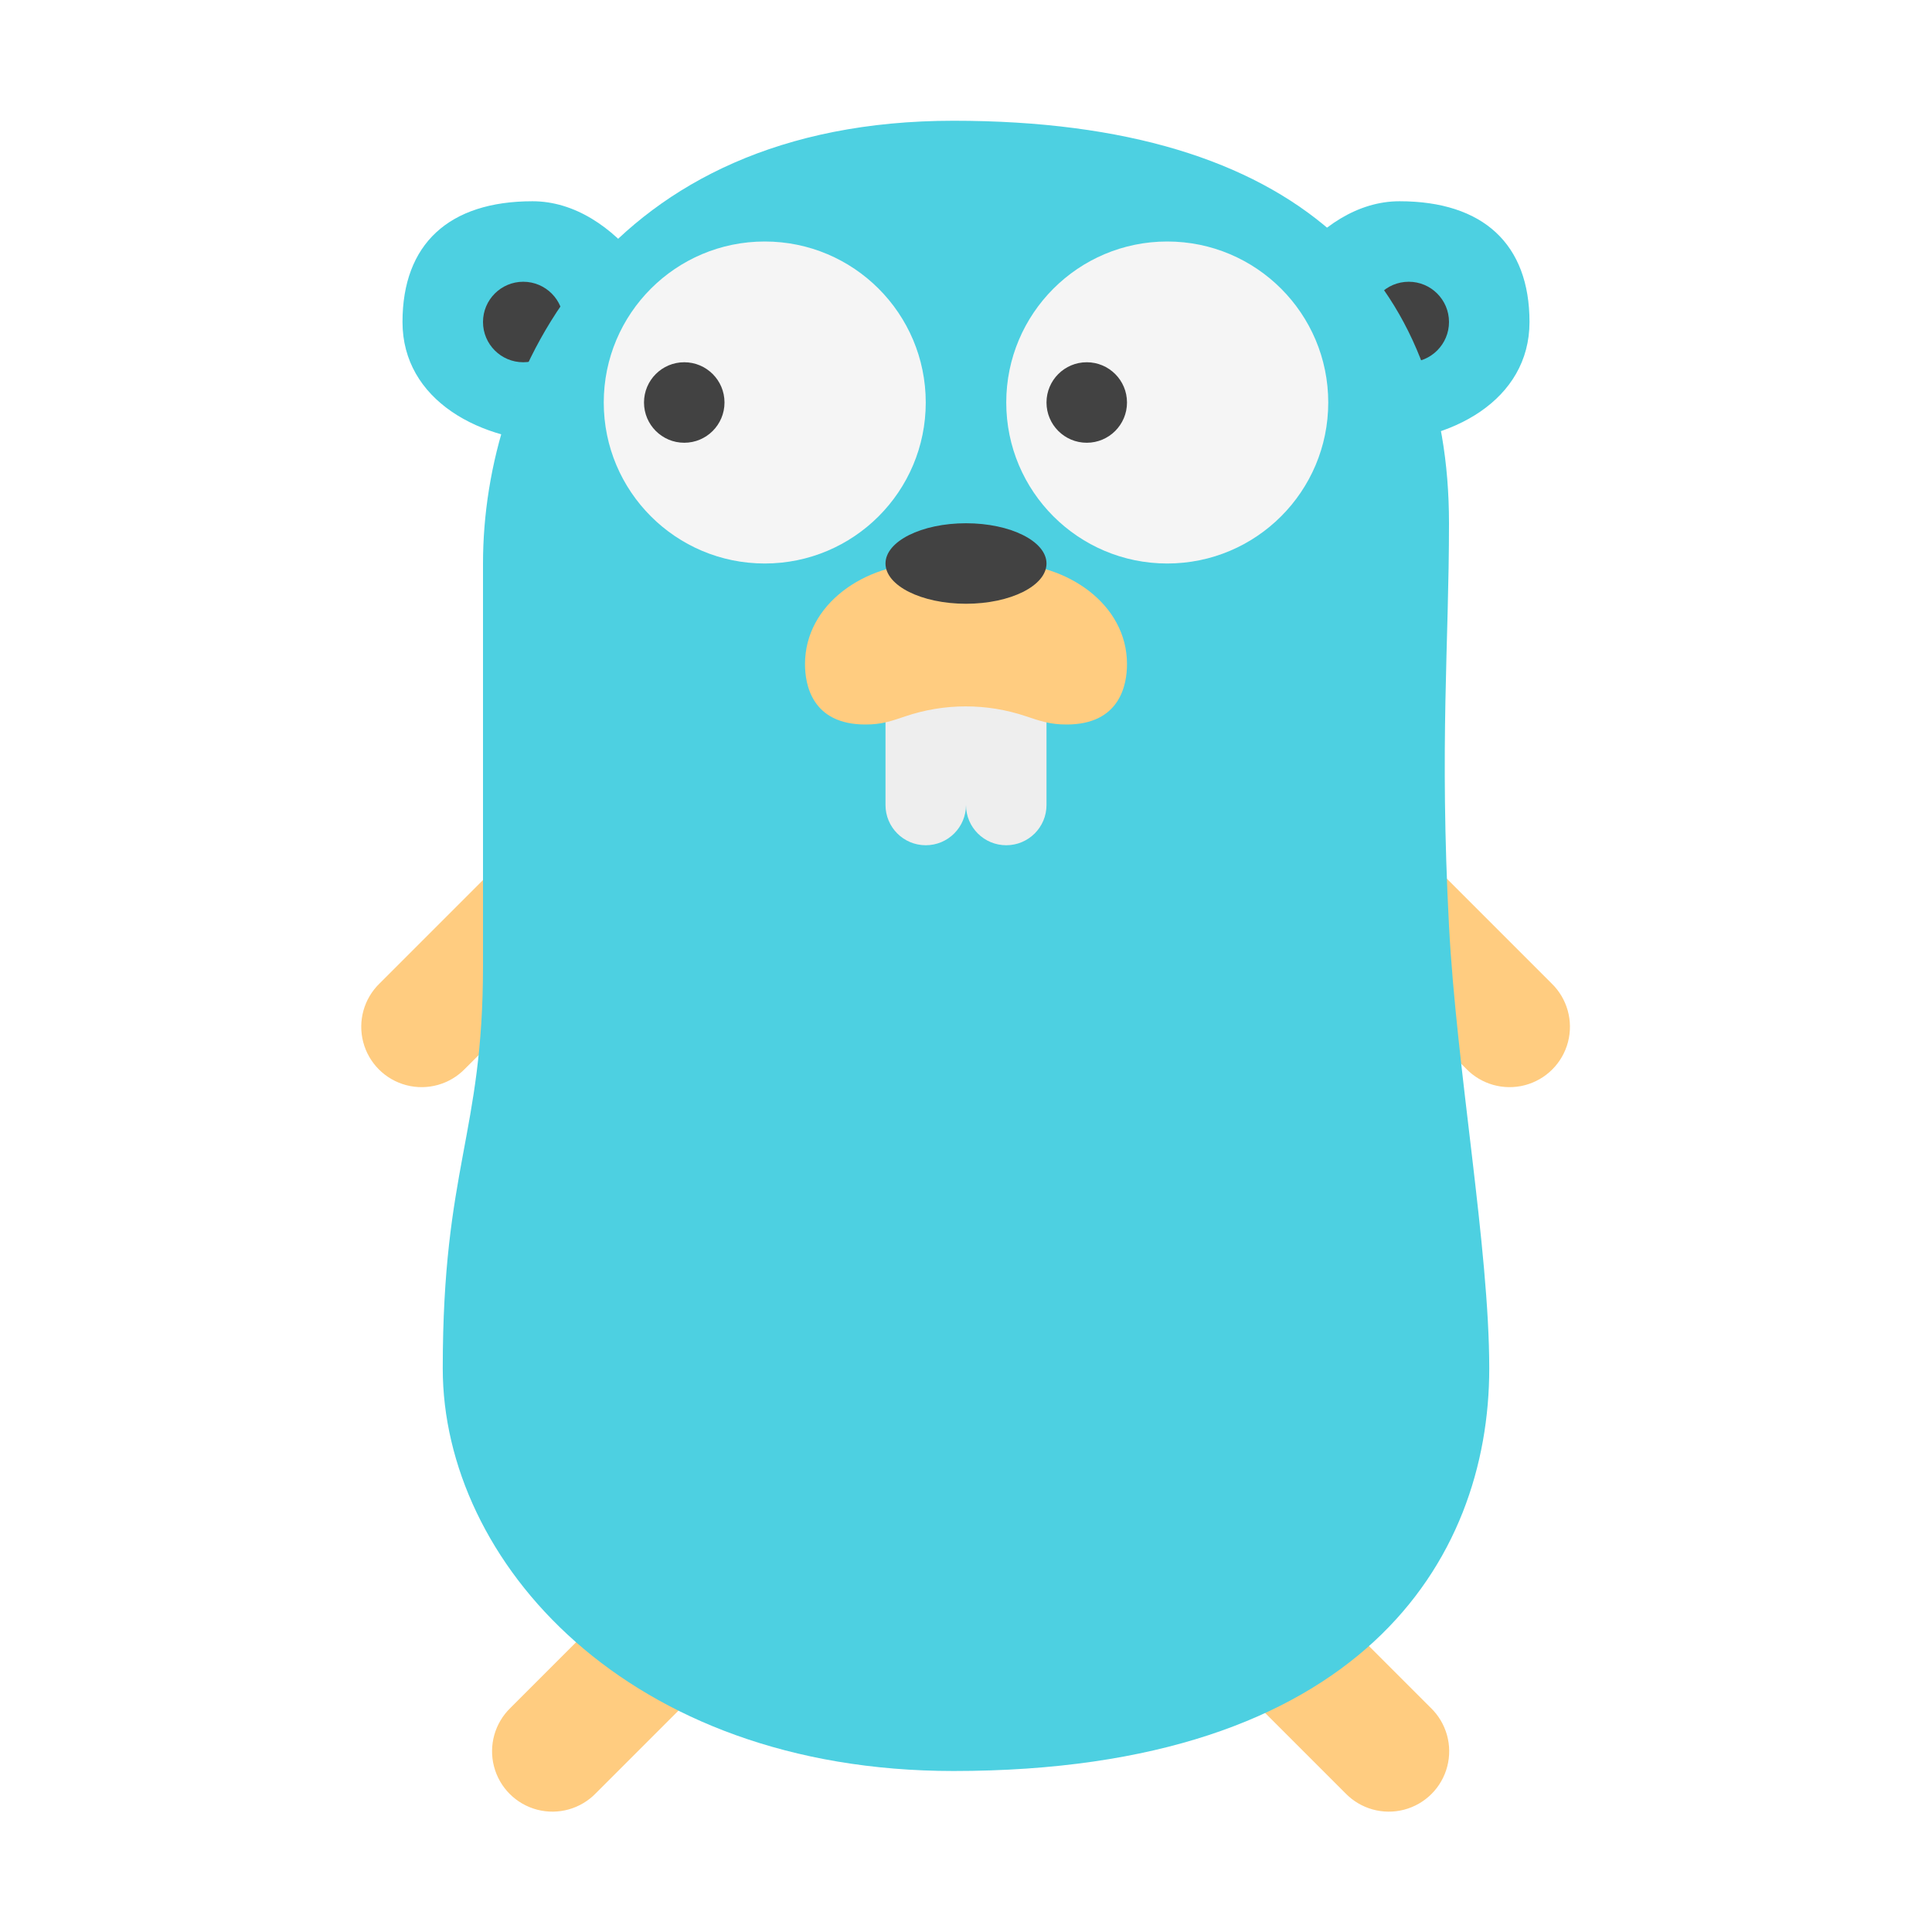
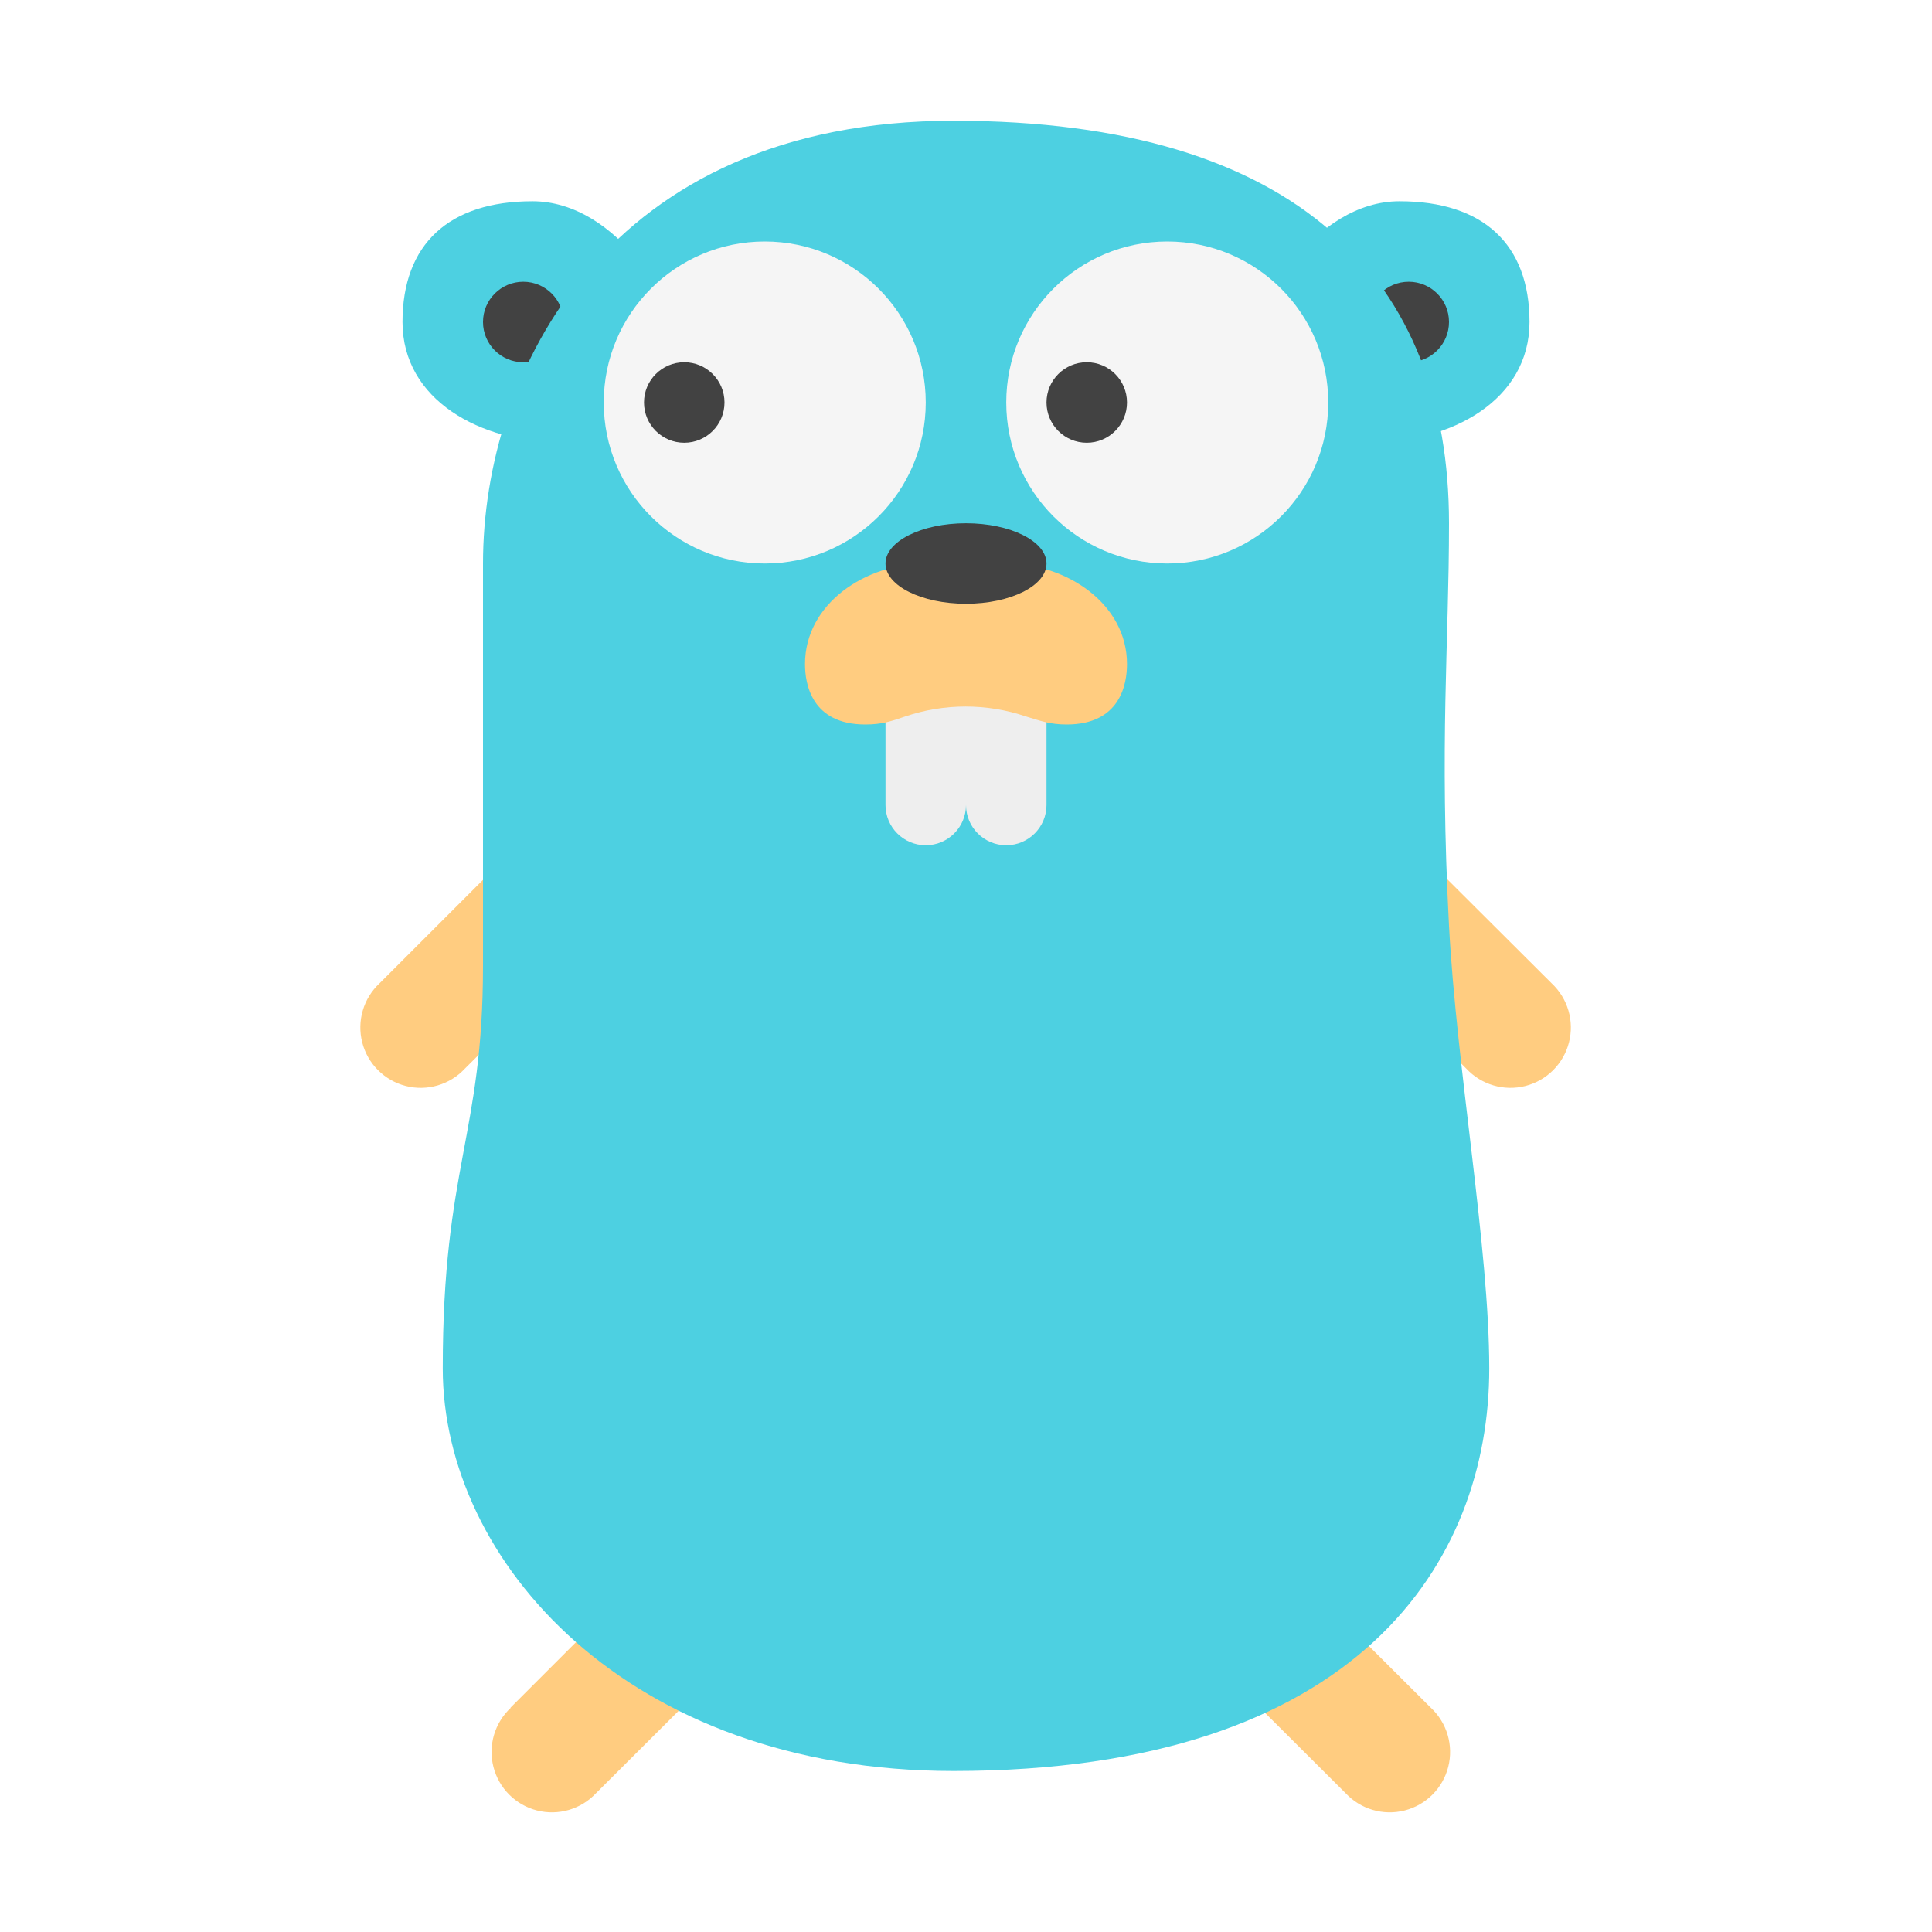
- <svg xmlns="http://www.w3.org/2000/svg" width="100" height="100" viewBox="0 0 48 48">
-   <path fill="#ffcc80" d="M35.547 42.431l-3.182-3.182-2.121 2.121 3.182 3.182a1.5 1.5 0 102.121-2.121zm3-18l-3.182-3.182-2.121 2.121 3.182 3.182a1.5 1.5 0 102.121-2.121zm-25.864 18l3.182-3.182 2.121 2.121-3.182 3.182a1.5 1.5 0 11-2.121-2.121zm-3.25-18l3.182-3.182 2.121 2.121-3.182 3.182a1.5 1.5 0 11-2.121-2.121z" />
-   <path fill="#4dd0e1" d="M38 8c0-1.933-1.149-3-3.231-3S31 7.567 31 9.5c0 1 1.923 1.5 3 1.5 2.082 0 4-1.067 4-3zM10 8c0-1.933 1.149-3 3.231-3S17 7.567 17 9.5c0 1-1.923 1.5-3 1.5-2.082 0-4-1.067-4-3z" />
+ <svg xmlns="http://www.w3.org/2000/svg" viewBox="0 0 48 48">
+   <path fill="#ffcc80" d="M35.55 42.43l-3.19-3.18-2.12 2.12 3.19 3.18a1.5 1.5 0 102.12-2.12zm3-18l-3.19-3.18-2.12 2.12 3.19 3.18a1.5 1.5 0 102.12-2.12zm-25.87 18l3.18-3.18L18 41.37l-3.19 3.18a1.5 1.5 0 11-2.12-2.12zm-3.25-18l3.18-3.18 2.13 2.12-3.19 3.18a1.5 1.5 0 11-2.12-2.12z" />
+   <path fill="#4dd0e1" d="M38 8c0-1.93-1.15-3-3.23-3S31 7.57 31 9.5c0 1 1.92 1.5 3 1.5 2.08 0 4-1.07 4-3zM10 8c0-1.93 1.15-3 3.23-3S17 7.57 17 9.5c0 1-1.92 1.5-3 1.5-2.08 0-4-1.07-4-3z" />
  <path fill="#424242" d="M35 7a1 1 0 100 2 1 1 0 100-2zM13 7a1 1 0 100 2 1 1 0 100-2z" />
-   <path fill="#4dd0e1" d="M37 34c0 4.774-3.219 10-13.31 10C15.568 44 11 38.774 11 34c0-5 1-5.806 1-10V14c0-4.774 3.076-11 11.69-11S36 6.991 36 13c0 3-.237 5.453 0 10 .186 3.562 1 8 1 11z" />
+   <path fill="#4dd0e1" d="M37 34c0 4.77-3.22 10-13.31 10C15.57 44 11 38.77 11 34c0-5 1-5.8 1-10V14c0-4.77 3.08-11 11.69-11S36 7 36 13c0 3-.24 5.45 0 10 .19 3.56 1 8 1 11z" />
  <path fill="#f5f5f5" d="M29 6a4 4 0 100 8 4 4 0 100-8zM19 6a4 4 0 100 8 4 4 0 100-8z" />
  <path fill="#eee" d="M24 20a1 1 0 002 0v-3h-2v3zm-2 0a1 1 0 002 0v-3h-2v3z" />
-   <path fill="#ffcc80" d="M26.5 18c-.412 0-.653-.085-1.011-.205a4.684 4.684 0 00-2.996.002c-.355.119-.583.203-.993.203-1.334 0-1.5-1-1.5-1.5 0-1.5 1.5-2.5 3-2.5h2c1.5 0 3 1 3 2.5 0 .5-.166 1.5-1.5 1.5z" />
+   <path fill="#ffcc80" d="M26.5 18c-.41 0-.65-.09-1.01-.2a4.68 4.68 0 00-3 0c-.35.12-.58.2-.99.2-1.33 0-1.5-1-1.5-1.5 0-1.5 1.5-2.5 3-2.5h2c1.5 0 3 1 3 2.5 0 .5-.17 1.5-1.5 1.5z" />
  <path fill="#424242" d="M27 9a1 1 0 100 2 1 1 0 100-2zM17 9a1 1 0 100 2 1 1 0 100-2zm7 4a2 1 0 100 2 2 1 0 100-2z" />
</svg>
